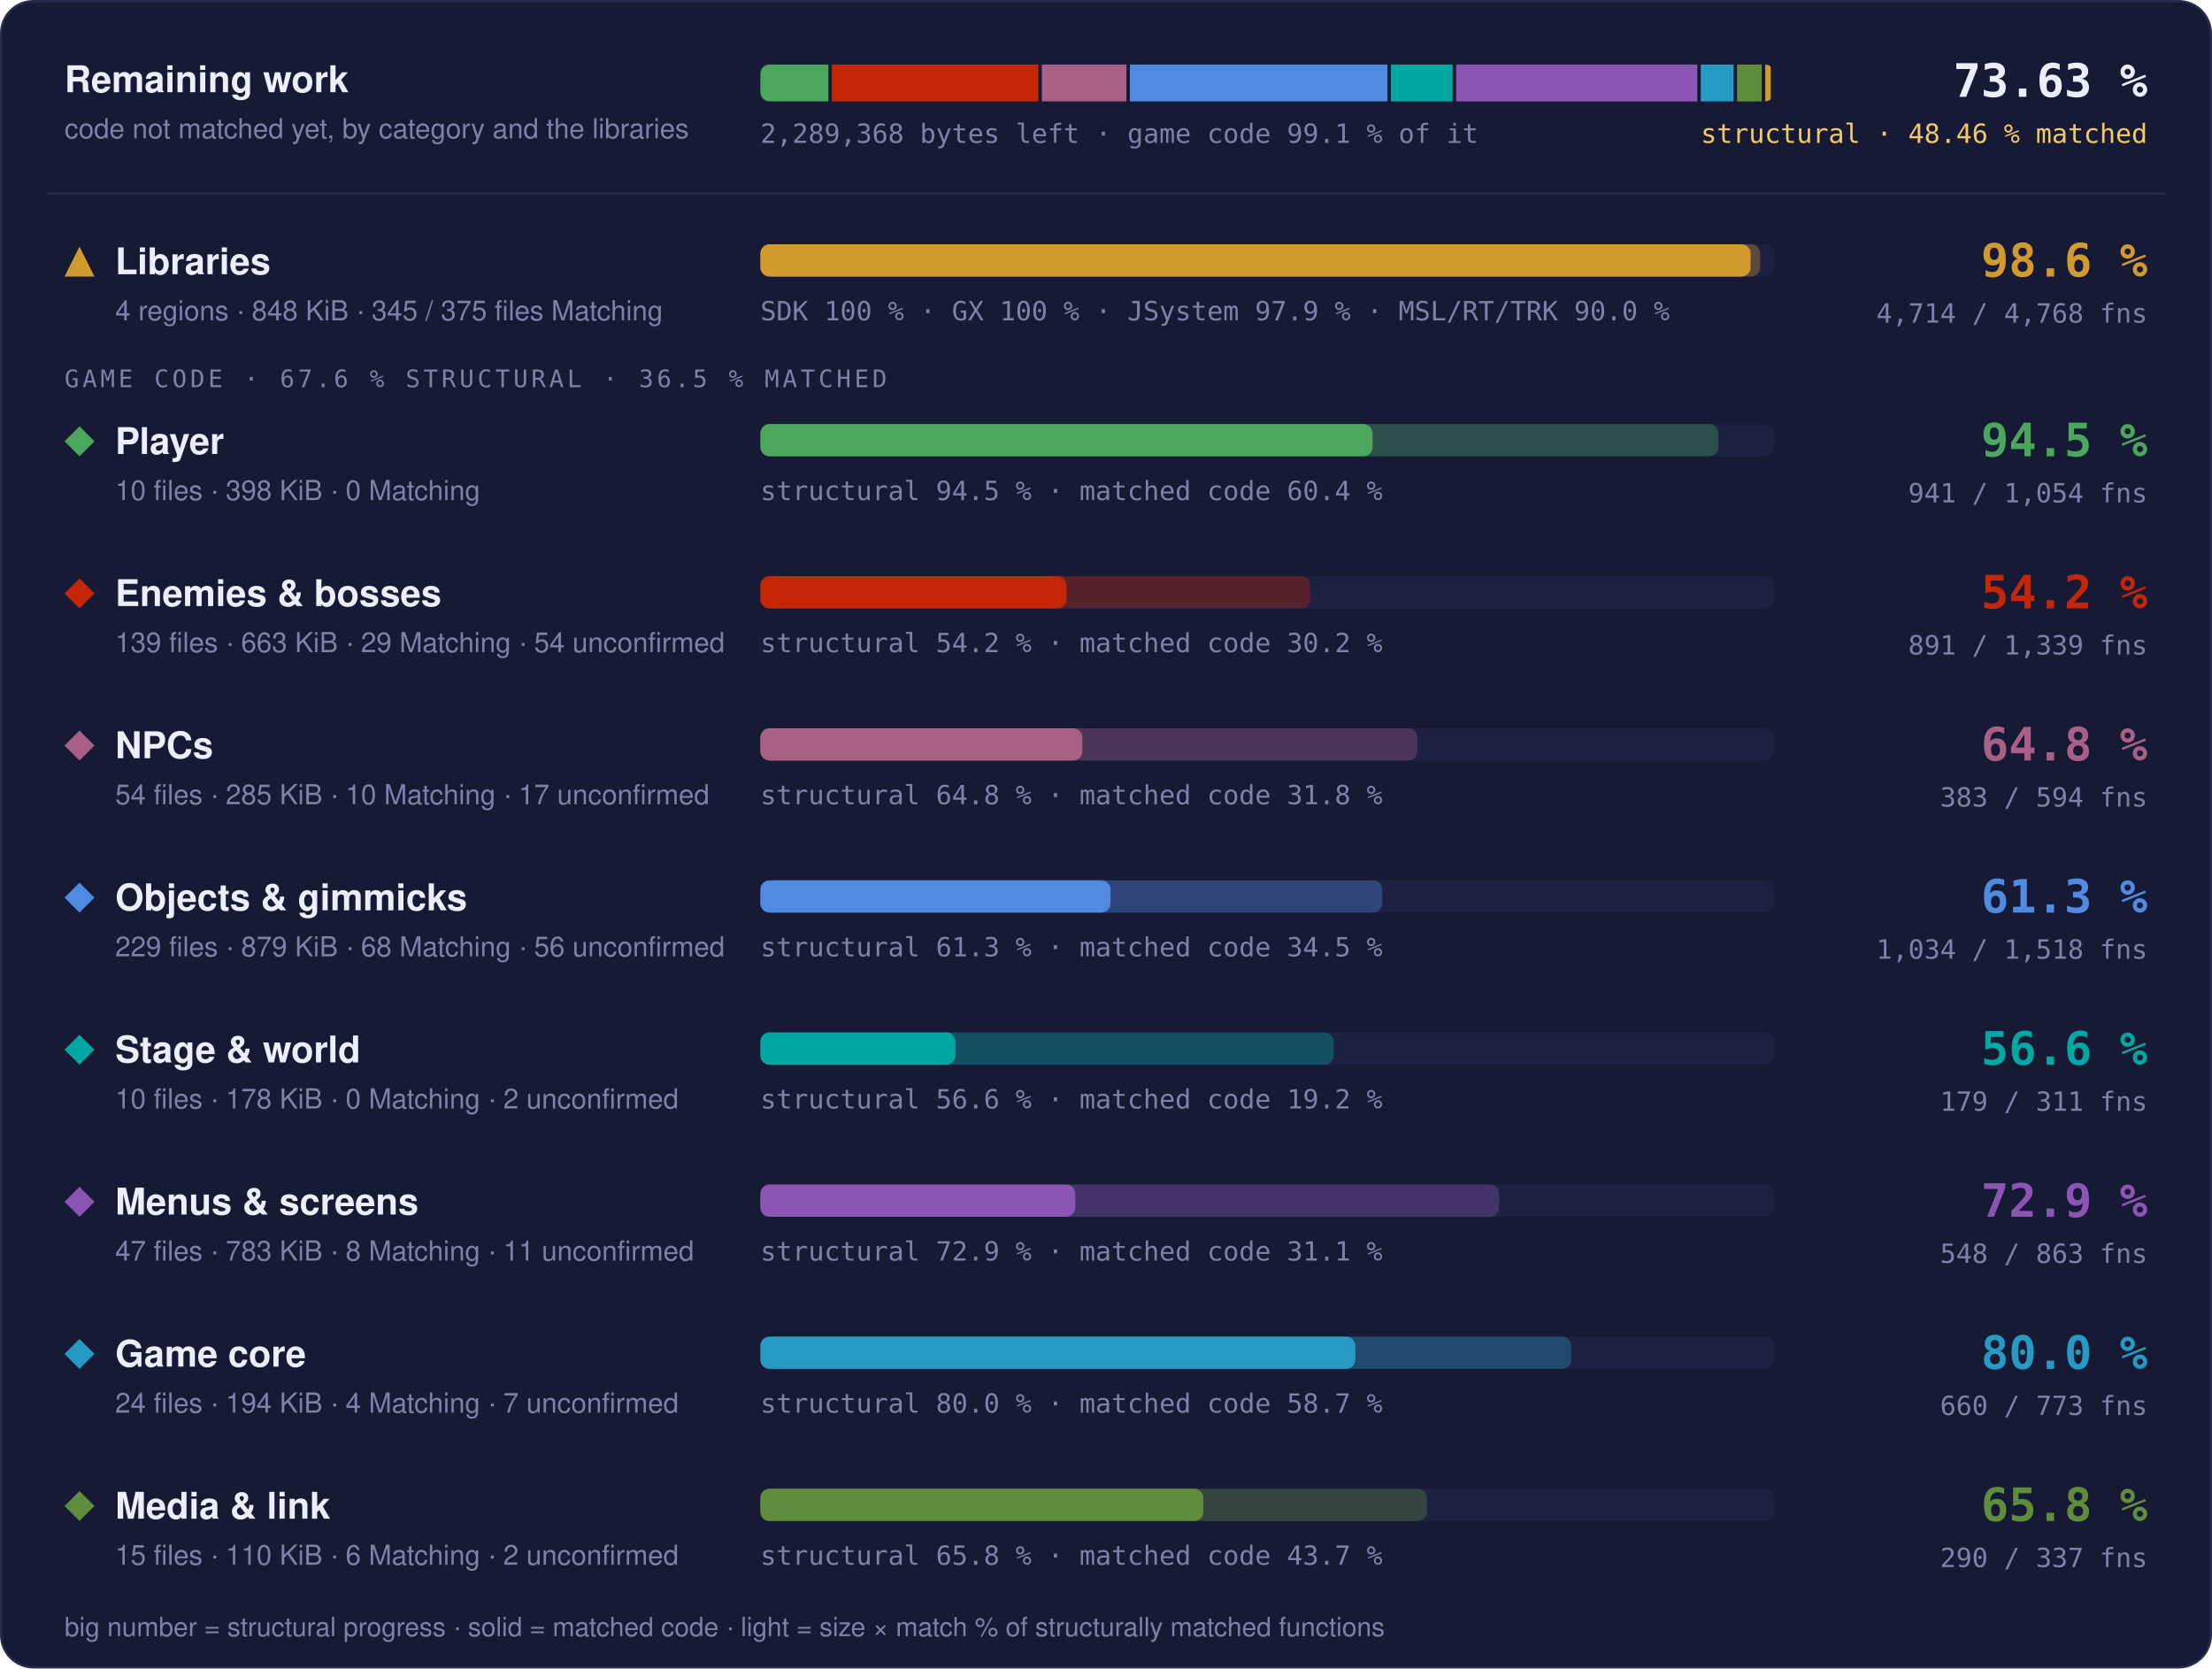
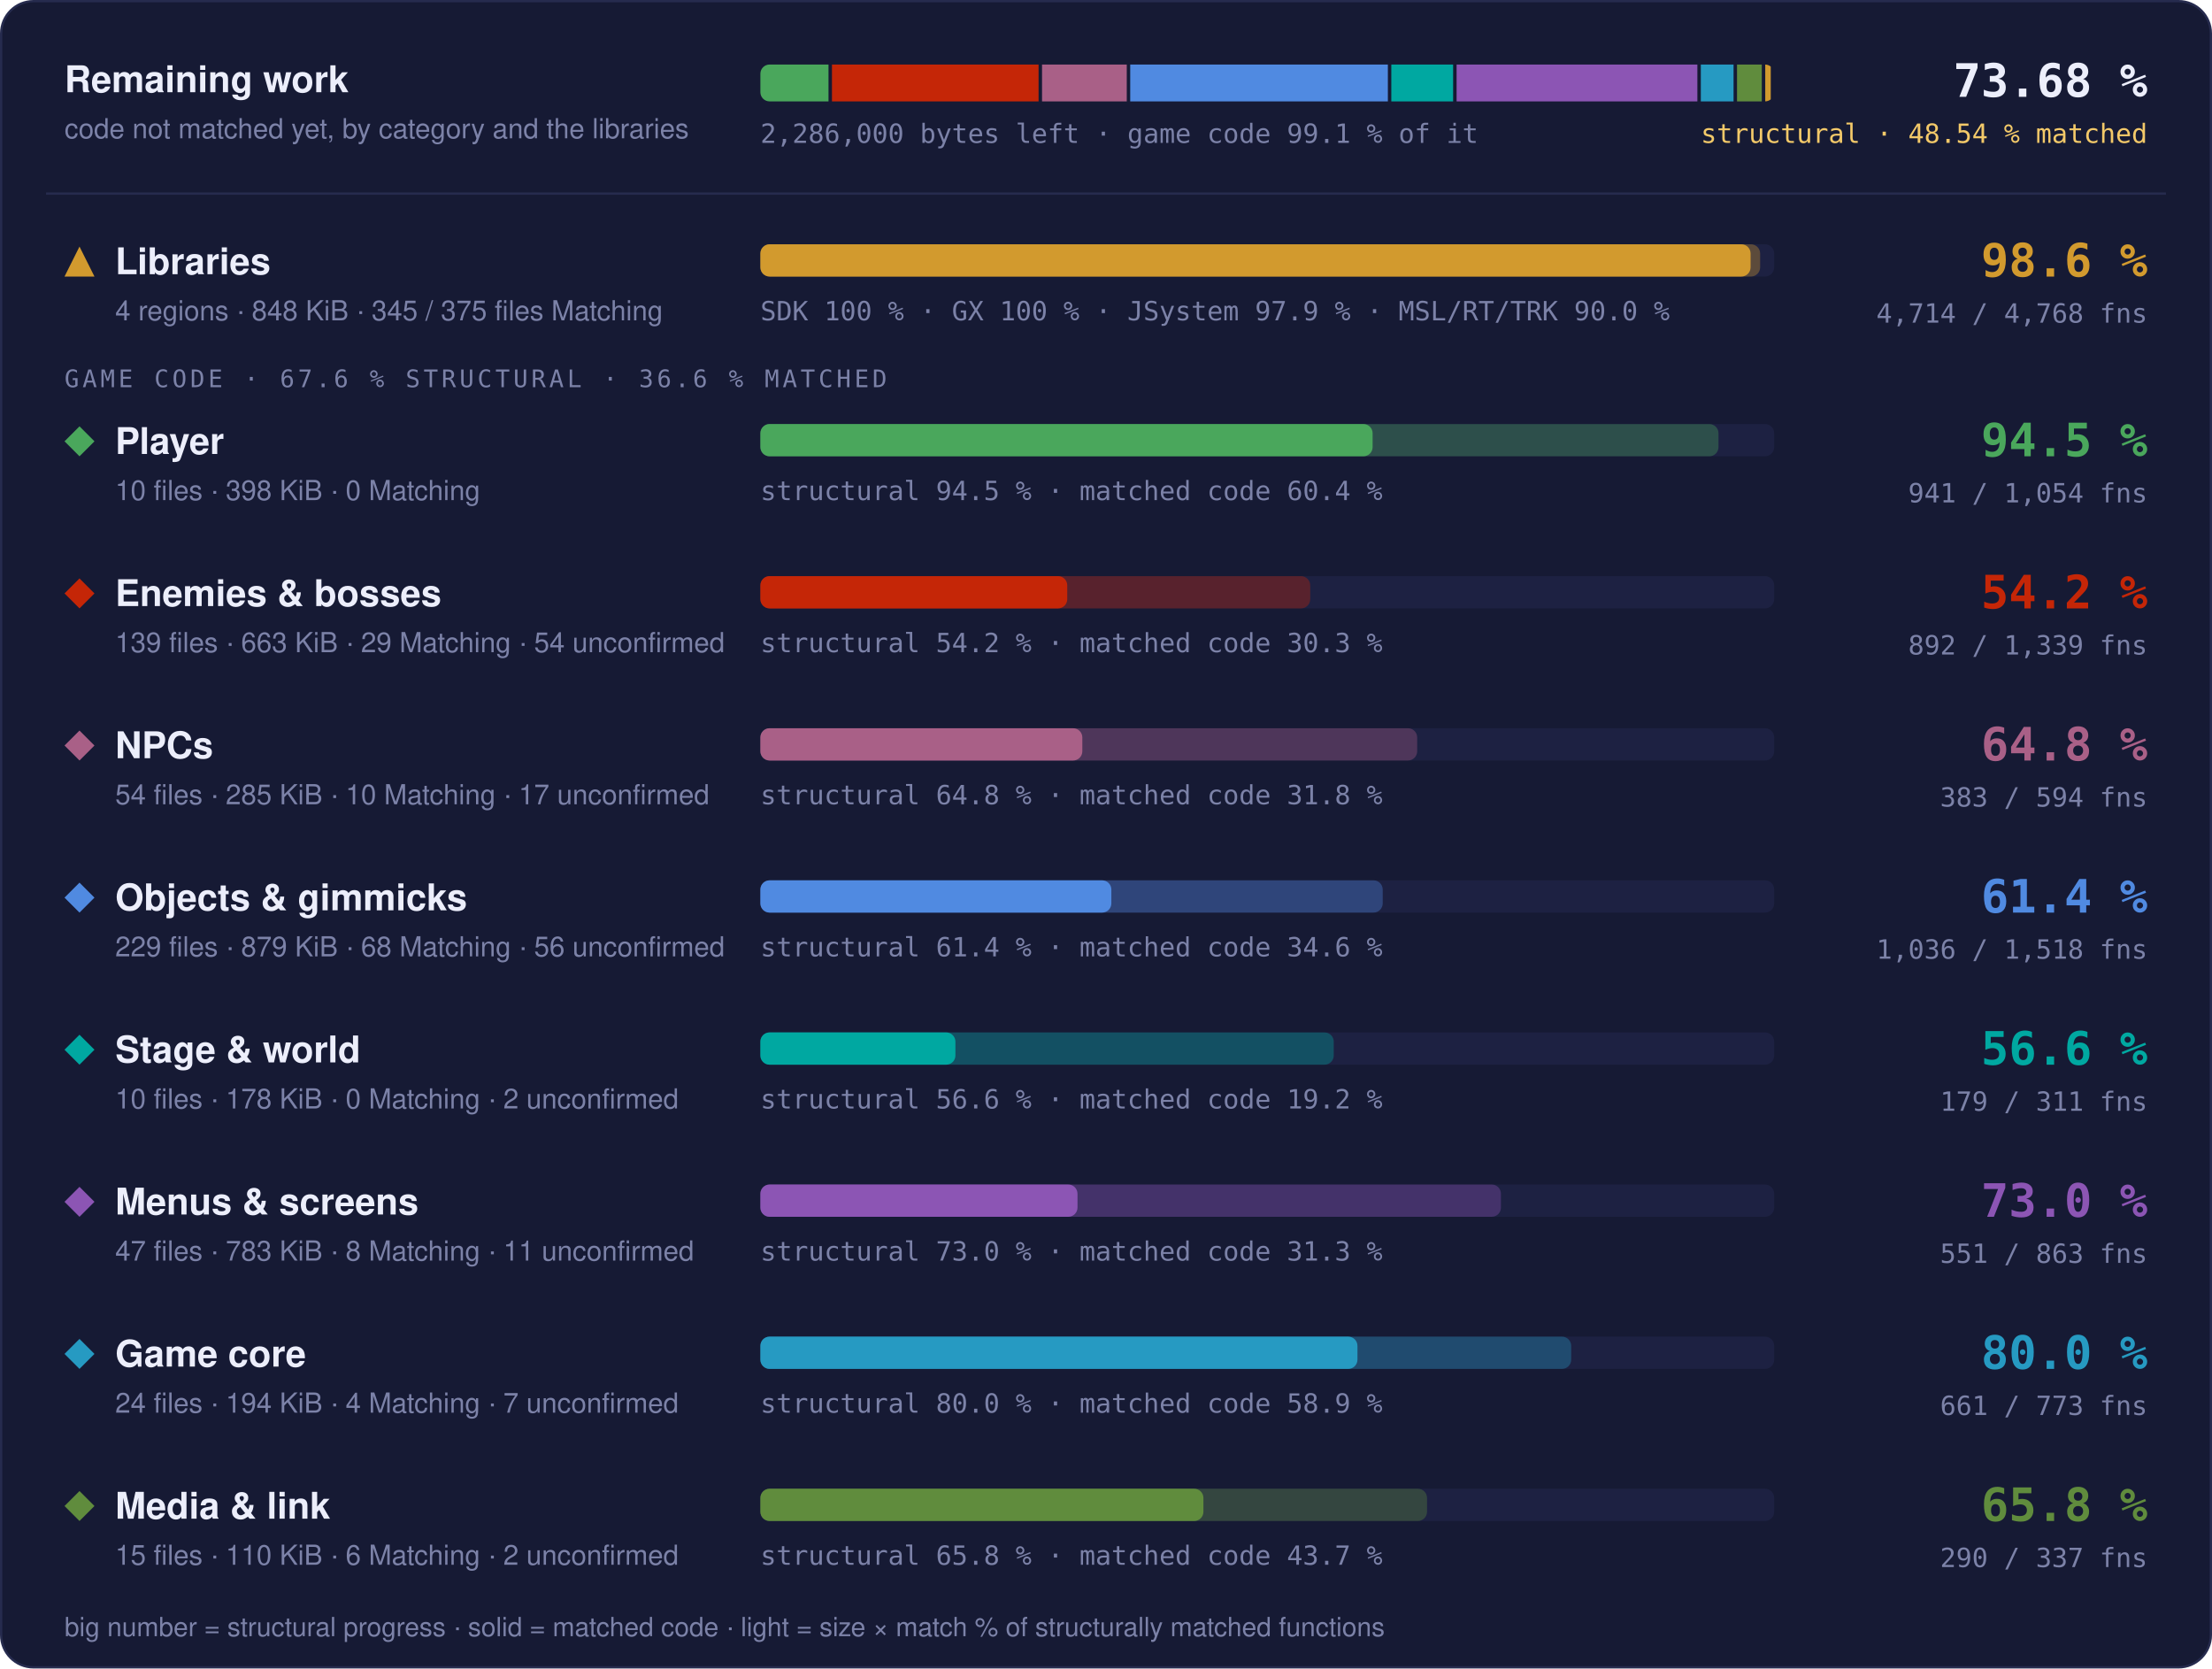
- <svg xmlns="http://www.w3.org/2000/svg" width="960" height="724" viewBox="0 0 960 724" role="img" aria-label="Progress overview: Libraries 98.6 % structural, 97.7 % matched code, 4714 of 4768 functions; Player 94.5 % structural, 60.4 % matched code, 941 of 1054 functions; Enemies &amp; bosses 54.2 % structural, 30.2 % matched code, 891 of 1339 functions; NPCs 64.8 % structural, 31.8 % matched code, 383 of 594 functions; Objects &amp; gimmicks 61.3 % structural, 34.5 % matched code, 1034 of 1518 functions; Stage &amp; world 56.6 % structural, 19.2 % matched code, 179 of 311 functions; Menus &amp; screens 72.9 % structural, 31.1 % matched code, 548 of 863 functions; Game core 80.0 % structural, 58.7 % matched code, 660 of 773 functions; Media &amp; link 65.8 % structural, 43.7 % matched code, 290 of 337 functions">
+ <svg xmlns="http://www.w3.org/2000/svg" width="960" height="724" viewBox="0 0 960 724" role="img" aria-label="Progress overview: Libraries 98.6 % structural, 97.7 % matched code, 4714 of 4768 functions; Player 94.5 % structural, 60.4 % matched code, 941 of 1054 functions; Enemies &amp; bosses 54.2 % structural, 30.3 % matched code, 892 of 1339 functions; NPCs 64.8 % structural, 31.8 % matched code, 383 of 594 functions; Objects &amp; gimmicks 61.4 % structural, 34.6 % matched code, 1036 of 1518 functions; Stage &amp; world 56.6 % structural, 19.2 % matched code, 179 of 311 functions; Menus &amp; screens 73.0 % structural, 31.3 % matched code, 551 of 863 functions; Game core 80.0 % structural, 58.9 % matched code, 661 of 773 functions; Media &amp; link 65.8 % structural, 43.7 % matched code, 290 of 337 functions">
  <style>text { font-family: -apple-system, BlinkMacSystemFont, 'Segoe UI', Helvetica, Arial, sans-serif; } .mono { font-family: ui-monospace, SFMono-Regular, 'SF Mono', Menlo, Consolas, monospace; } .grow { transform-box: fill-box; transform-origin: 0 50%; animation: grow 1.4s cubic-bezier(.2,.8,.2,1) both; } @keyframes grow { from { transform: scaleX(0); } } @media (prefers-reduced-motion: reduce) { * { animation: none !important; } }</style>
  <rect x="0.5" y="0.5" width="959" height="723" rx="14" fill="#161a34" stroke="#262b4e" />
  <text x="28" y="40" font-size="16" font-weight="700" fill="#eceefb">Remaining work</text>
  <text x="28" y="60" font-size="12" fill="#7c82a8">code not matched yet, by category and the libraries</text>
  <clipPath id="rw">
    <rect x="330" y="28" width="440" height="16" rx="4" />
  </clipPath>
  <g clip-path="url(#rw)">
-     <rect class="grow" x="330.00" y="28" width="29.52" height="16" fill="#4aa75c" />
-     <rect class="grow" x="361.02" y="28" width="89.63" height="16" fill="#c52607" />
-     <rect class="grow" x="452.15" y="28" width="36.71" height="16" fill="#a96087" />
-     <rect class="grow" x="490.37" y="28" width="111.79" height="16" fill="#508ae1" />
-     <rect class="grow" x="603.66" y="28" width="26.79" height="16" fill="#00a8a1" />
-     <rect class="grow" x="631.95" y="28" width="104.67" height="16" fill="#8c55b4" />
-     <rect class="grow" x="738.12" y="28" width="14.27" height="16" fill="#269ac2" />
-     <rect class="grow" x="753.88" y="28" width="10.73" height="16" fill="#608c3d" />
+     <rect class="grow" x="330.00" y="28" width="29.57" height="16" fill="#4aa75c" />
+     <rect class="grow" x="361.07" y="28" width="89.67" height="16" fill="#c52607" />
+     <rect class="grow" x="452.24" y="28" width="36.77" height="16" fill="#a96087" />
+     <rect class="grow" x="490.51" y="28" width="111.82" height="16" fill="#508ae1" />
+     <rect class="grow" x="603.82" y="28" width="26.83" height="16" fill="#00a8a1" />
+     <rect class="grow" x="632.16" y="28" width="104.49" height="16" fill="#8c55b4" />
+     <rect class="grow" x="738.15" y="28" width="14.21" height="16" fill="#269ac2" />
+     <rect class="grow" x="753.86" y="28" width="10.75" height="16" fill="#608c3d" />
    <rect class="grow" x="766.11" y="28" width="2.39" height="16" fill="#d29a2e" />
  </g>
-   <text x="330" y="62" class="mono" font-size="11.5" fill="#7c82a8">2,289,368 bytes left · game code 99.1 % of it</text>
-   <text x="932" y="42" text-anchor="end" class="mono" font-size="20" font-weight="700" fill="#eceefb">73.63 %</text>
-   <text x="932" y="62" text-anchor="end" class="mono" font-size="11.5" fill="#f3c969">structural · 48.46 % matched</text>
+   <text x="330" y="62" class="mono" font-size="11.5" fill="#7c82a8">2,286,000 bytes left · game code 99.1 % of it</text>
+   <text x="932" y="42" text-anchor="end" class="mono" font-size="20" font-weight="700" fill="#eceefb">73.68 %</text>
+   <text x="932" y="62" text-anchor="end" class="mono" font-size="11.5" fill="#f3c969">structural · 48.54 % matched</text>
  <line x1="20" x2="940" y1="84" y2="84" stroke="#262b4e" />
  <g fill="#d29a2e">
    <path d="M34.5 107L41 120L28 120Z" />
  </g>
  <text x="50" y="119" font-size="16" font-weight="700" fill="#eceefb">Libraries</text>
  <text x="50" y="139" font-size="12" fill="#7c82a8">4 regions · 848 KiB · 345 / 375 files Matching</text>
  <rect x="330" y="106" width="440" height="14" rx="4" fill="#1d2142" />
  <rect class="grow" style="animation-delay:0.0s" x="330" y="106" width="433.89" height="14" rx="4" fill="#d29a2e" fill-opacity="0.35" />
  <rect class="grow" style="animation-delay:0.0s" x="330" y="106" width="429.75" height="14" rx="4" fill="#d29a2e" />
  <text x="330" y="139" class="mono" font-size="11.5" fill="#7c82a8">SDK 100 % · GX 100 % · JSystem 97.9 % · MSL/RT/TRK 90.0 %</text>
  <text x="932" y="120" text-anchor="end" class="mono" font-size="20" font-weight="700" fill="#d29a2e">98.6 %</text>
  <text x="932" y="140" text-anchor="end" class="mono" font-size="11.5" fill="#7c82a8">4,714 / 4,768 fns</text>
-   <text x="28" y="168" class="mono" font-size="10.5" letter-spacing="0.14em" fill="#7c82a8">GAME CODE · 67.6 % STRUCTURAL · 36.5 % MATCHED</text>
+   <text x="28" y="168" class="mono" font-size="10.5" letter-spacing="0.14em" fill="#7c82a8">GAME CODE · 67.6 % STRUCTURAL · 36.6 % MATCHED</text>
  <g fill="#4aa75c">
    <path d="M34.5 185L41 191.5L34.5 198L28 191.5Z" />
  </g>
  <text x="50" y="197" font-size="16" font-weight="700" fill="#eceefb">Player</text>
  <text x="50" y="217" font-size="12" fill="#7c82a8">10 files · 398 KiB · 0 Matching</text>
  <rect x="330" y="184" width="440" height="14" rx="4" fill="#1d2142" />
  <rect class="grow" style="animation-delay:0.1s" x="330" y="184" width="415.82" height="14" rx="4" fill="#4aa75c" fill-opacity="0.35" />
  <rect class="grow" style="animation-delay:0.1s" x="330" y="184" width="265.71" height="14" rx="4" fill="#4aa75c" />
  <text x="330" y="217" class="mono" font-size="11.5" fill="#7c82a8">structural 94.5 % · matched code 60.4 %</text>
  <text x="932" y="198" text-anchor="end" class="mono" font-size="20" font-weight="700" fill="#4aa75c">94.5 %</text>
  <text x="932" y="218" text-anchor="end" class="mono" font-size="11.5" fill="#7c82a8">941 / 1,054 fns</text>
  <g fill="#c52607">
    <path d="M34.5 251L41 257.5L34.5 264L28 257.5Z" />
  </g>
  <text x="50" y="263" font-size="16" font-weight="700" fill="#eceefb">Enemies &amp; bosses</text>
  <text x="50" y="283" font-size="12" fill="#7c82a8">139 files · 663 KiB · 29 Matching · 54 unconfirmed</text>
  <rect x="330" y="250" width="440" height="14" rx="4" fill="#1d2142" />
  <rect class="grow" style="animation-delay:0.2s" x="330" y="250" width="238.63" height="14" rx="4" fill="#c52607" fill-opacity="0.35" />
-   <rect class="grow" style="animation-delay:0.2s" x="330" y="250" width="132.86" height="14" rx="4" fill="#c52607" />
-   <text x="330" y="283" class="mono" font-size="11.5" fill="#7c82a8">structural 54.2 % · matched code 30.2 %</text>
+   <rect class="grow" style="animation-delay:0.2s" x="330" y="250" width="133.18" height="14" rx="4" fill="#c52607" />
+   <text x="330" y="283" class="mono" font-size="11.5" fill="#7c82a8">structural 54.2 % · matched code 30.3 %</text>
  <text x="932" y="264" text-anchor="end" class="mono" font-size="20" font-weight="700" fill="#c52607">54.2 %</text>
-   <text x="932" y="284" text-anchor="end" class="mono" font-size="11.5" fill="#7c82a8">891 / 1,339 fns</text>
+   <text x="932" y="284" text-anchor="end" class="mono" font-size="11.5" fill="#7c82a8">892 / 1,339 fns</text>
  <g fill="#a96087">
    <path d="M34.5 317L41 323.5L34.5 330L28 323.5Z" />
  </g>
  <text x="50" y="329" font-size="16" font-weight="700" fill="#eceefb">NPCs</text>
  <text x="50" y="349" font-size="12" fill="#7c82a8">54 files · 285 KiB · 10 Matching · 17 unconfirmed</text>
  <rect x="330" y="316" width="440" height="14" rx="4" fill="#1d2142" />
  <rect class="grow" style="animation-delay:0.3s" x="330" y="316" width="285.05" height="14" rx="4" fill="#a96087" fill-opacity="0.35" />
  <rect class="grow" style="animation-delay:0.3s" x="330" y="316" width="139.73" height="14" rx="4" fill="#a96087" />
  <text x="330" y="349" class="mono" font-size="11.5" fill="#7c82a8">structural 64.8 % · matched code 31.8 %</text>
  <text x="932" y="330" text-anchor="end" class="mono" font-size="20" font-weight="700" fill="#a96087">64.8 %</text>
  <text x="932" y="350" text-anchor="end" class="mono" font-size="11.5" fill="#7c82a8">383 / 594 fns</text>
  <g fill="#508ae1">
    <path d="M34.5 383L41 389.5L34.5 396L28 389.5Z" />
  </g>
  <text x="50" y="395" font-size="16" font-weight="700" fill="#eceefb">Objects &amp; gimmicks</text>
  <text x="50" y="415" font-size="12" fill="#7c82a8">229 files · 879 KiB · 68 Matching · 56 unconfirmed</text>
  <rect x="330" y="382" width="440" height="14" rx="4" fill="#1d2142" />
-   <rect class="grow" style="animation-delay:0.4s" x="330" y="382" width="269.90" height="14" rx="4" fill="#508ae1" fill-opacity="0.35" />
-   <rect class="grow" style="animation-delay:0.4s" x="330" y="382" width="151.96" height="14" rx="4" fill="#508ae1" />
-   <text x="330" y="415" class="mono" font-size="11.5" fill="#7c82a8">structural 61.3 % · matched code 34.5 %</text>
-   <text x="932" y="396" text-anchor="end" class="mono" font-size="20" font-weight="700" fill="#508ae1">61.3 %</text>
-   <text x="932" y="416" text-anchor="end" class="mono" font-size="11.5" fill="#7c82a8">1,034 / 1,518 fns</text>
+   <rect class="grow" style="animation-delay:0.4s" x="330" y="382" width="270.09" height="14" rx="4" fill="#508ae1" fill-opacity="0.35" />
+   <rect class="grow" style="animation-delay:0.4s" x="330" y="382" width="152.32" height="14" rx="4" fill="#508ae1" />
+   <text x="330" y="415" class="mono" font-size="11.5" fill="#7c82a8">structural 61.4 % · matched code 34.6 %</text>
+   <text x="932" y="396" text-anchor="end" class="mono" font-size="20" font-weight="700" fill="#508ae1">61.4 %</text>
+   <text x="932" y="416" text-anchor="end" class="mono" font-size="11.5" fill="#7c82a8">1,036 / 1,518 fns</text>
  <g fill="#00a8a1">
    <path d="M34.5 449L41 455.5L34.5 462L28 455.5Z" />
  </g>
  <text x="50" y="461" font-size="16" font-weight="700" fill="#eceefb">Stage &amp; world</text>
  <text x="50" y="481" font-size="12" fill="#7c82a8">10 files · 178 KiB · 0 Matching · 2 unconfirmed</text>
  <rect x="330" y="448" width="440" height="14" rx="4" fill="#1d2142" />
  <rect class="grow" style="animation-delay:0.5s" x="330" y="448" width="248.84" height="14" rx="4" fill="#00a8a1" fill-opacity="0.35" />
  <rect class="grow" style="animation-delay:0.5s" x="330" y="448" width="84.65" height="14" rx="4" fill="#00a8a1" />
  <text x="330" y="481" class="mono" font-size="11.5" fill="#7c82a8">structural 56.6 % · matched code 19.2 %</text>
  <text x="932" y="462" text-anchor="end" class="mono" font-size="20" font-weight="700" fill="#00a8a1">56.6 %</text>
  <text x="932" y="482" text-anchor="end" class="mono" font-size="11.5" fill="#7c82a8">179 / 311 fns</text>
  <g fill="#8c55b4">
    <path d="M34.5 515L41 521.5L34.5 528L28 521.5Z" />
  </g>
  <text x="50" y="527" font-size="16" font-weight="700" fill="#eceefb">Menus &amp; screens</text>
  <text x="50" y="547" font-size="12" fill="#7c82a8">47 files · 783 KiB · 8 Matching · 11 unconfirmed</text>
  <rect x="330" y="514" width="440" height="14" rx="4" fill="#1d2142" />
-   <rect class="grow" style="animation-delay:0.6s" x="330" y="514" width="320.59" height="14" rx="4" fill="#8c55b4" fill-opacity="0.35" />
-   <rect class="grow" style="animation-delay:0.6s" x="330" y="514" width="136.68" height="14" rx="4" fill="#8c55b4" />
-   <text x="330" y="547" class="mono" font-size="11.5" fill="#7c82a8">structural 72.9 % · matched code 31.1 %</text>
-   <text x="932" y="528" text-anchor="end" class="mono" font-size="20" font-weight="700" fill="#8c55b4">72.9 %</text>
-   <text x="932" y="548" text-anchor="end" class="mono" font-size="11.5" fill="#7c82a8">548 / 863 fns</text>
+   <rect class="grow" style="animation-delay:0.6s" x="330" y="514" width="321.40" height="14" rx="4" fill="#8c55b4" fill-opacity="0.35" />
+   <rect class="grow" style="animation-delay:0.6s" x="330" y="514" width="137.63" height="14" rx="4" fill="#8c55b4" />
+   <text x="330" y="547" class="mono" font-size="11.5" fill="#7c82a8">structural 73.0 % · matched code 31.3 %</text>
+   <text x="932" y="528" text-anchor="end" class="mono" font-size="20" font-weight="700" fill="#8c55b4">73.0 %</text>
+   <text x="932" y="548" text-anchor="end" class="mono" font-size="11.5" fill="#7c82a8">551 / 863 fns</text>
  <g fill="#269ac2">
    <path d="M34.5 581L41 587.5L34.5 594L28 587.5Z" />
  </g>
  <text x="50" y="593" font-size="16" font-weight="700" fill="#eceefb">Game core</text>
  <text x="50" y="613" font-size="12" fill="#7c82a8">24 files · 194 KiB · 4 Matching · 7 unconfirmed</text>
  <rect x="330" y="580" width="440" height="14" rx="4" fill="#1d2142" />
-   <rect class="grow" style="animation-delay:0.7s" x="330" y="580" width="351.87" height="14" rx="4" fill="#269ac2" fill-opacity="0.35" />
-   <rect class="grow" style="animation-delay:0.7s" x="330" y="580" width="258.22" height="14" rx="4" fill="#269ac2" />
-   <text x="330" y="613" class="mono" font-size="11.5" fill="#7c82a8">structural 80.0 % · matched code 58.7 %</text>
+   <rect class="grow" style="animation-delay:0.7s" x="330" y="580" width="351.89" height="14" rx="4" fill="#269ac2" fill-opacity="0.35" />
+   <rect class="grow" style="animation-delay:0.7s" x="330" y="580" width="259.13" height="14" rx="4" fill="#269ac2" />
+   <text x="330" y="613" class="mono" font-size="11.5" fill="#7c82a8">structural 80.0 % · matched code 58.9 %</text>
  <text x="932" y="594" text-anchor="end" class="mono" font-size="20" font-weight="700" fill="#269ac2">80.0 %</text>
-   <text x="932" y="614" text-anchor="end" class="mono" font-size="11.5" fill="#7c82a8">660 / 773 fns</text>
+   <text x="932" y="614" text-anchor="end" class="mono" font-size="11.5" fill="#7c82a8">661 / 773 fns</text>
  <g fill="#608c3d">
    <path d="M34.5 647L41 653.5L34.5 660L28 653.5Z" />
  </g>
  <text x="50" y="659" font-size="16" font-weight="700" fill="#eceefb">Media &amp; link</text>
  <text x="50" y="679" font-size="12" fill="#7c82a8">15 files · 110 KiB · 6 Matching · 2 unconfirmed</text>
  <rect x="330" y="646" width="440" height="14" rx="4" fill="#1d2142" />
  <rect class="grow" style="animation-delay:0.8s" x="330" y="646" width="289.32" height="14" rx="4" fill="#608c3d" fill-opacity="0.35" />
  <rect class="grow" style="animation-delay:0.8s" x="330" y="646" width="192.28" height="14" rx="4" fill="#608c3d" />
  <text x="330" y="679" class="mono" font-size="11.5" fill="#7c82a8">structural 65.8 % · matched code 43.7 %</text>
  <text x="932" y="660" text-anchor="end" class="mono" font-size="20" font-weight="700" fill="#608c3d">65.8 %</text>
  <text x="932" y="680" text-anchor="end" class="mono" font-size="11.5" fill="#7c82a8">290 / 337 fns</text>
  <text x="28" y="710" font-size="11.5" fill="#7c82a8">big number = structural progress · solid = matched code · light = size × match % of structurally matched functions</text>
</svg>
